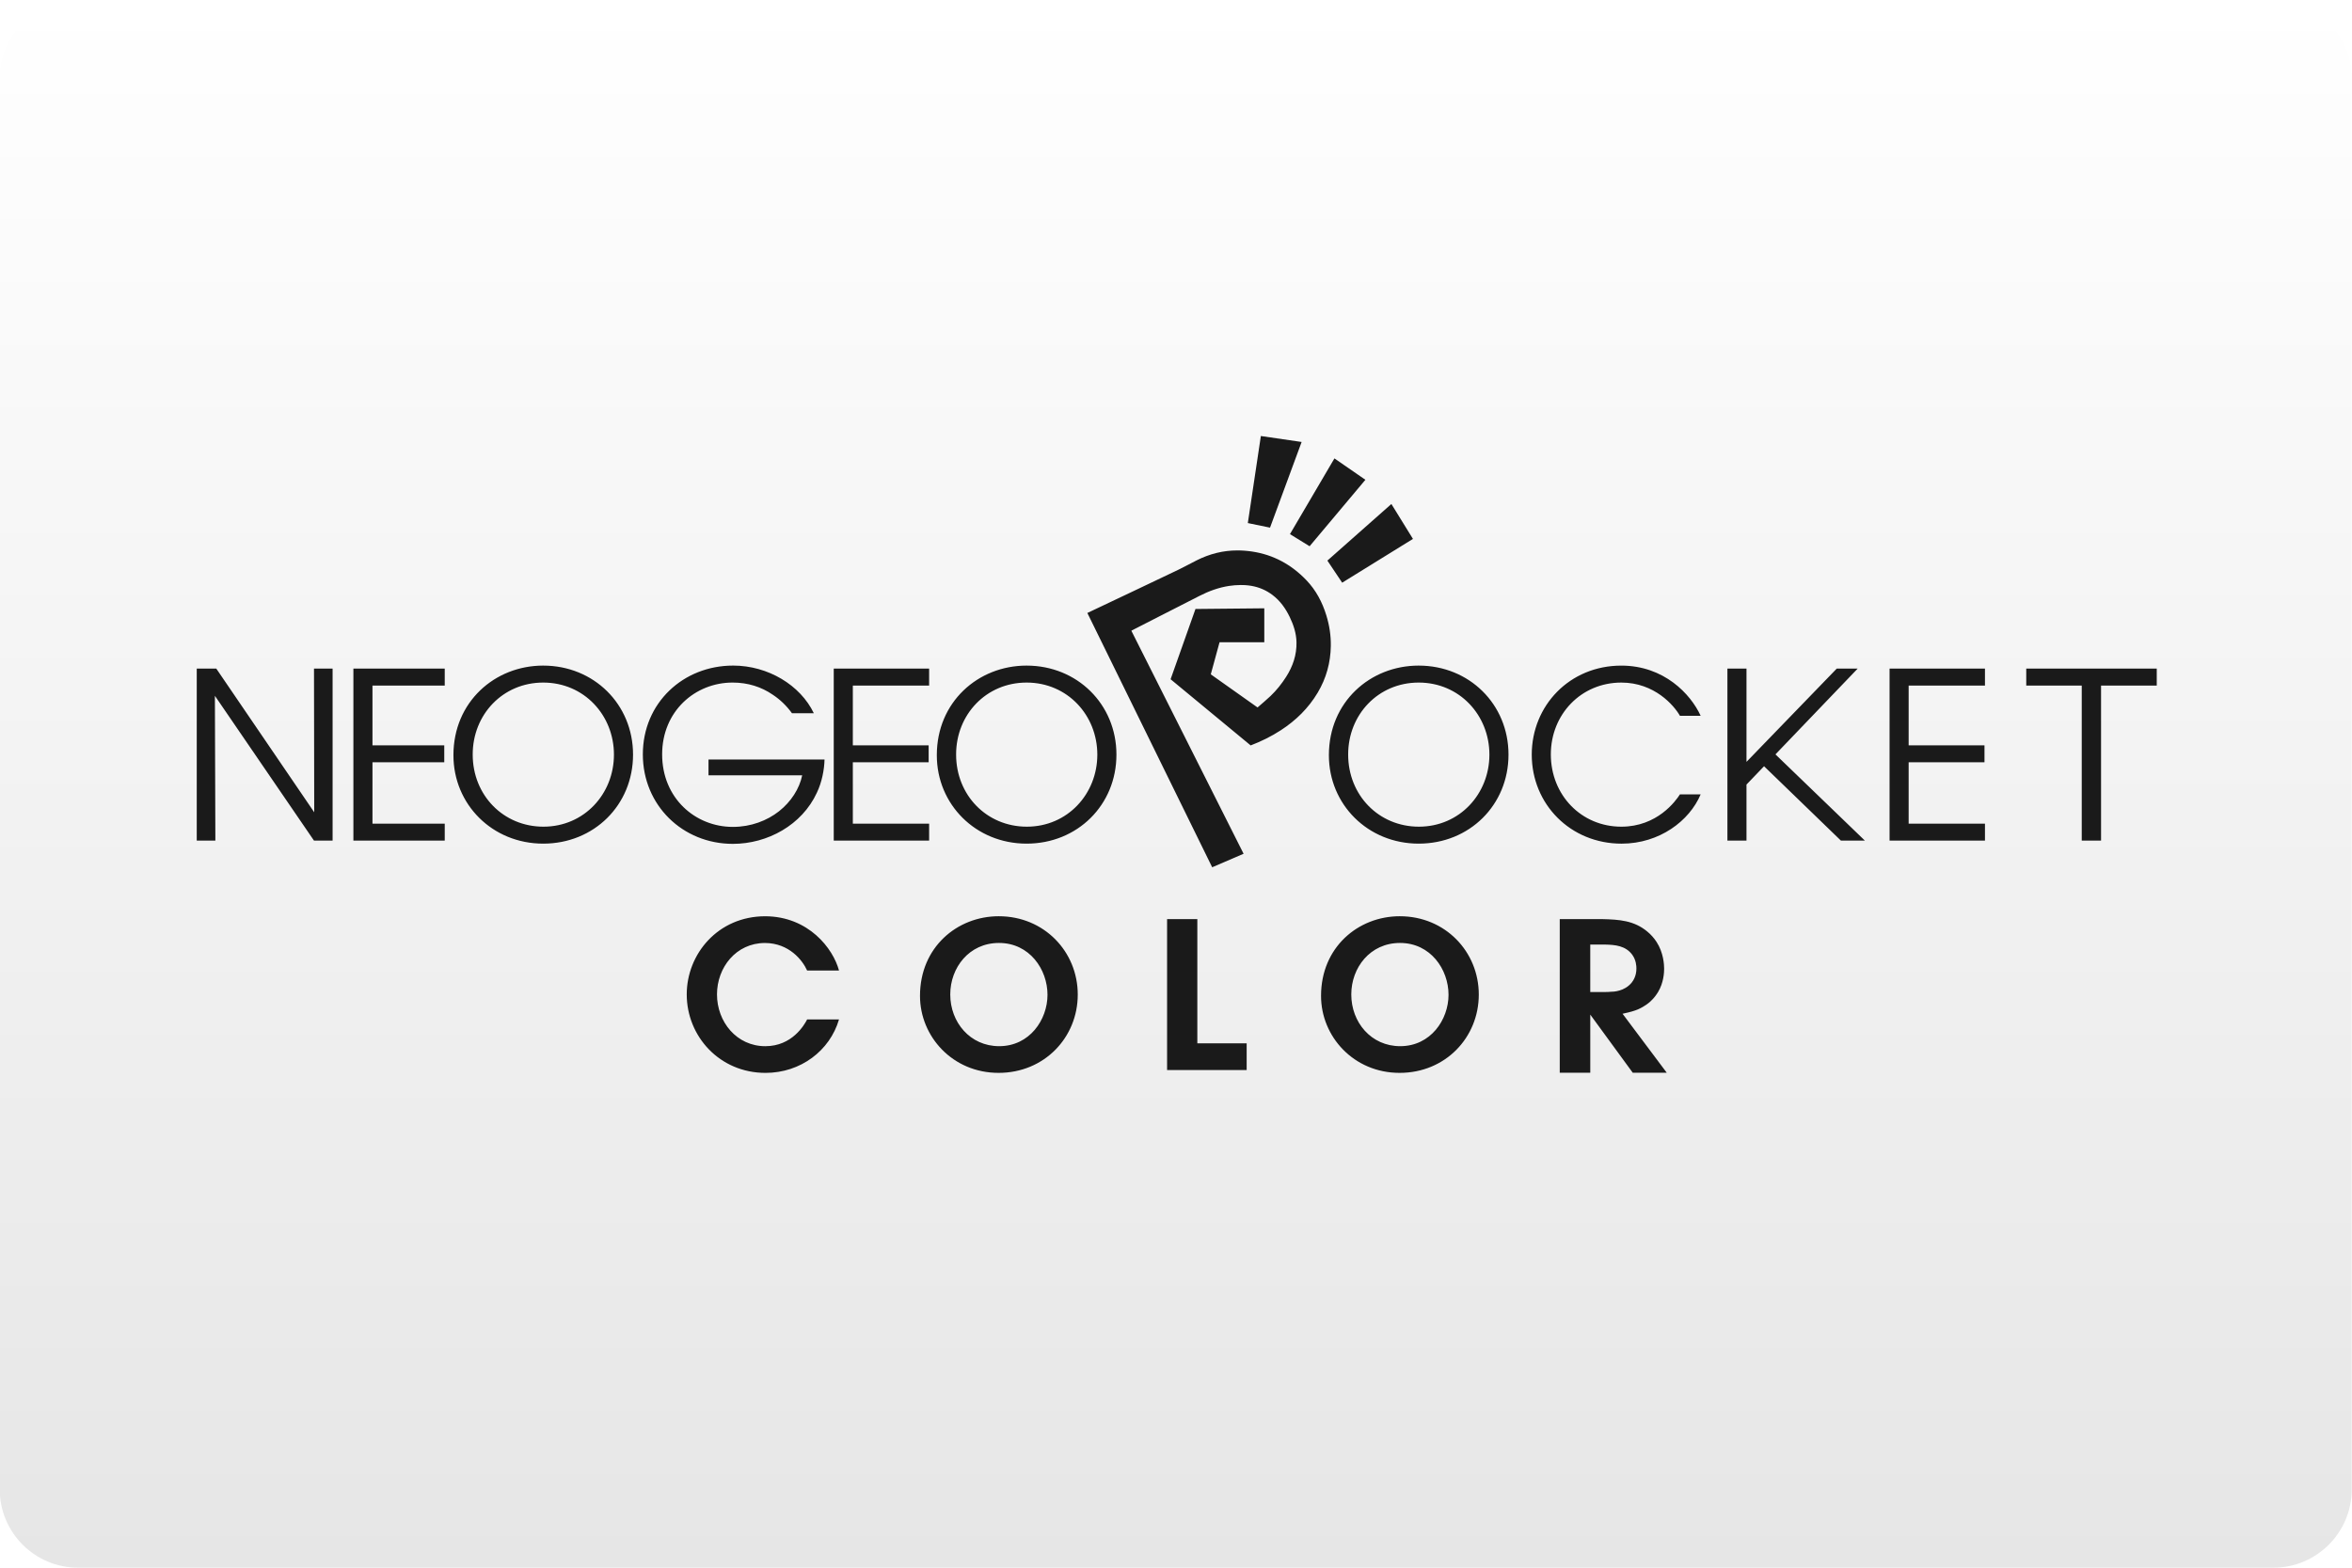
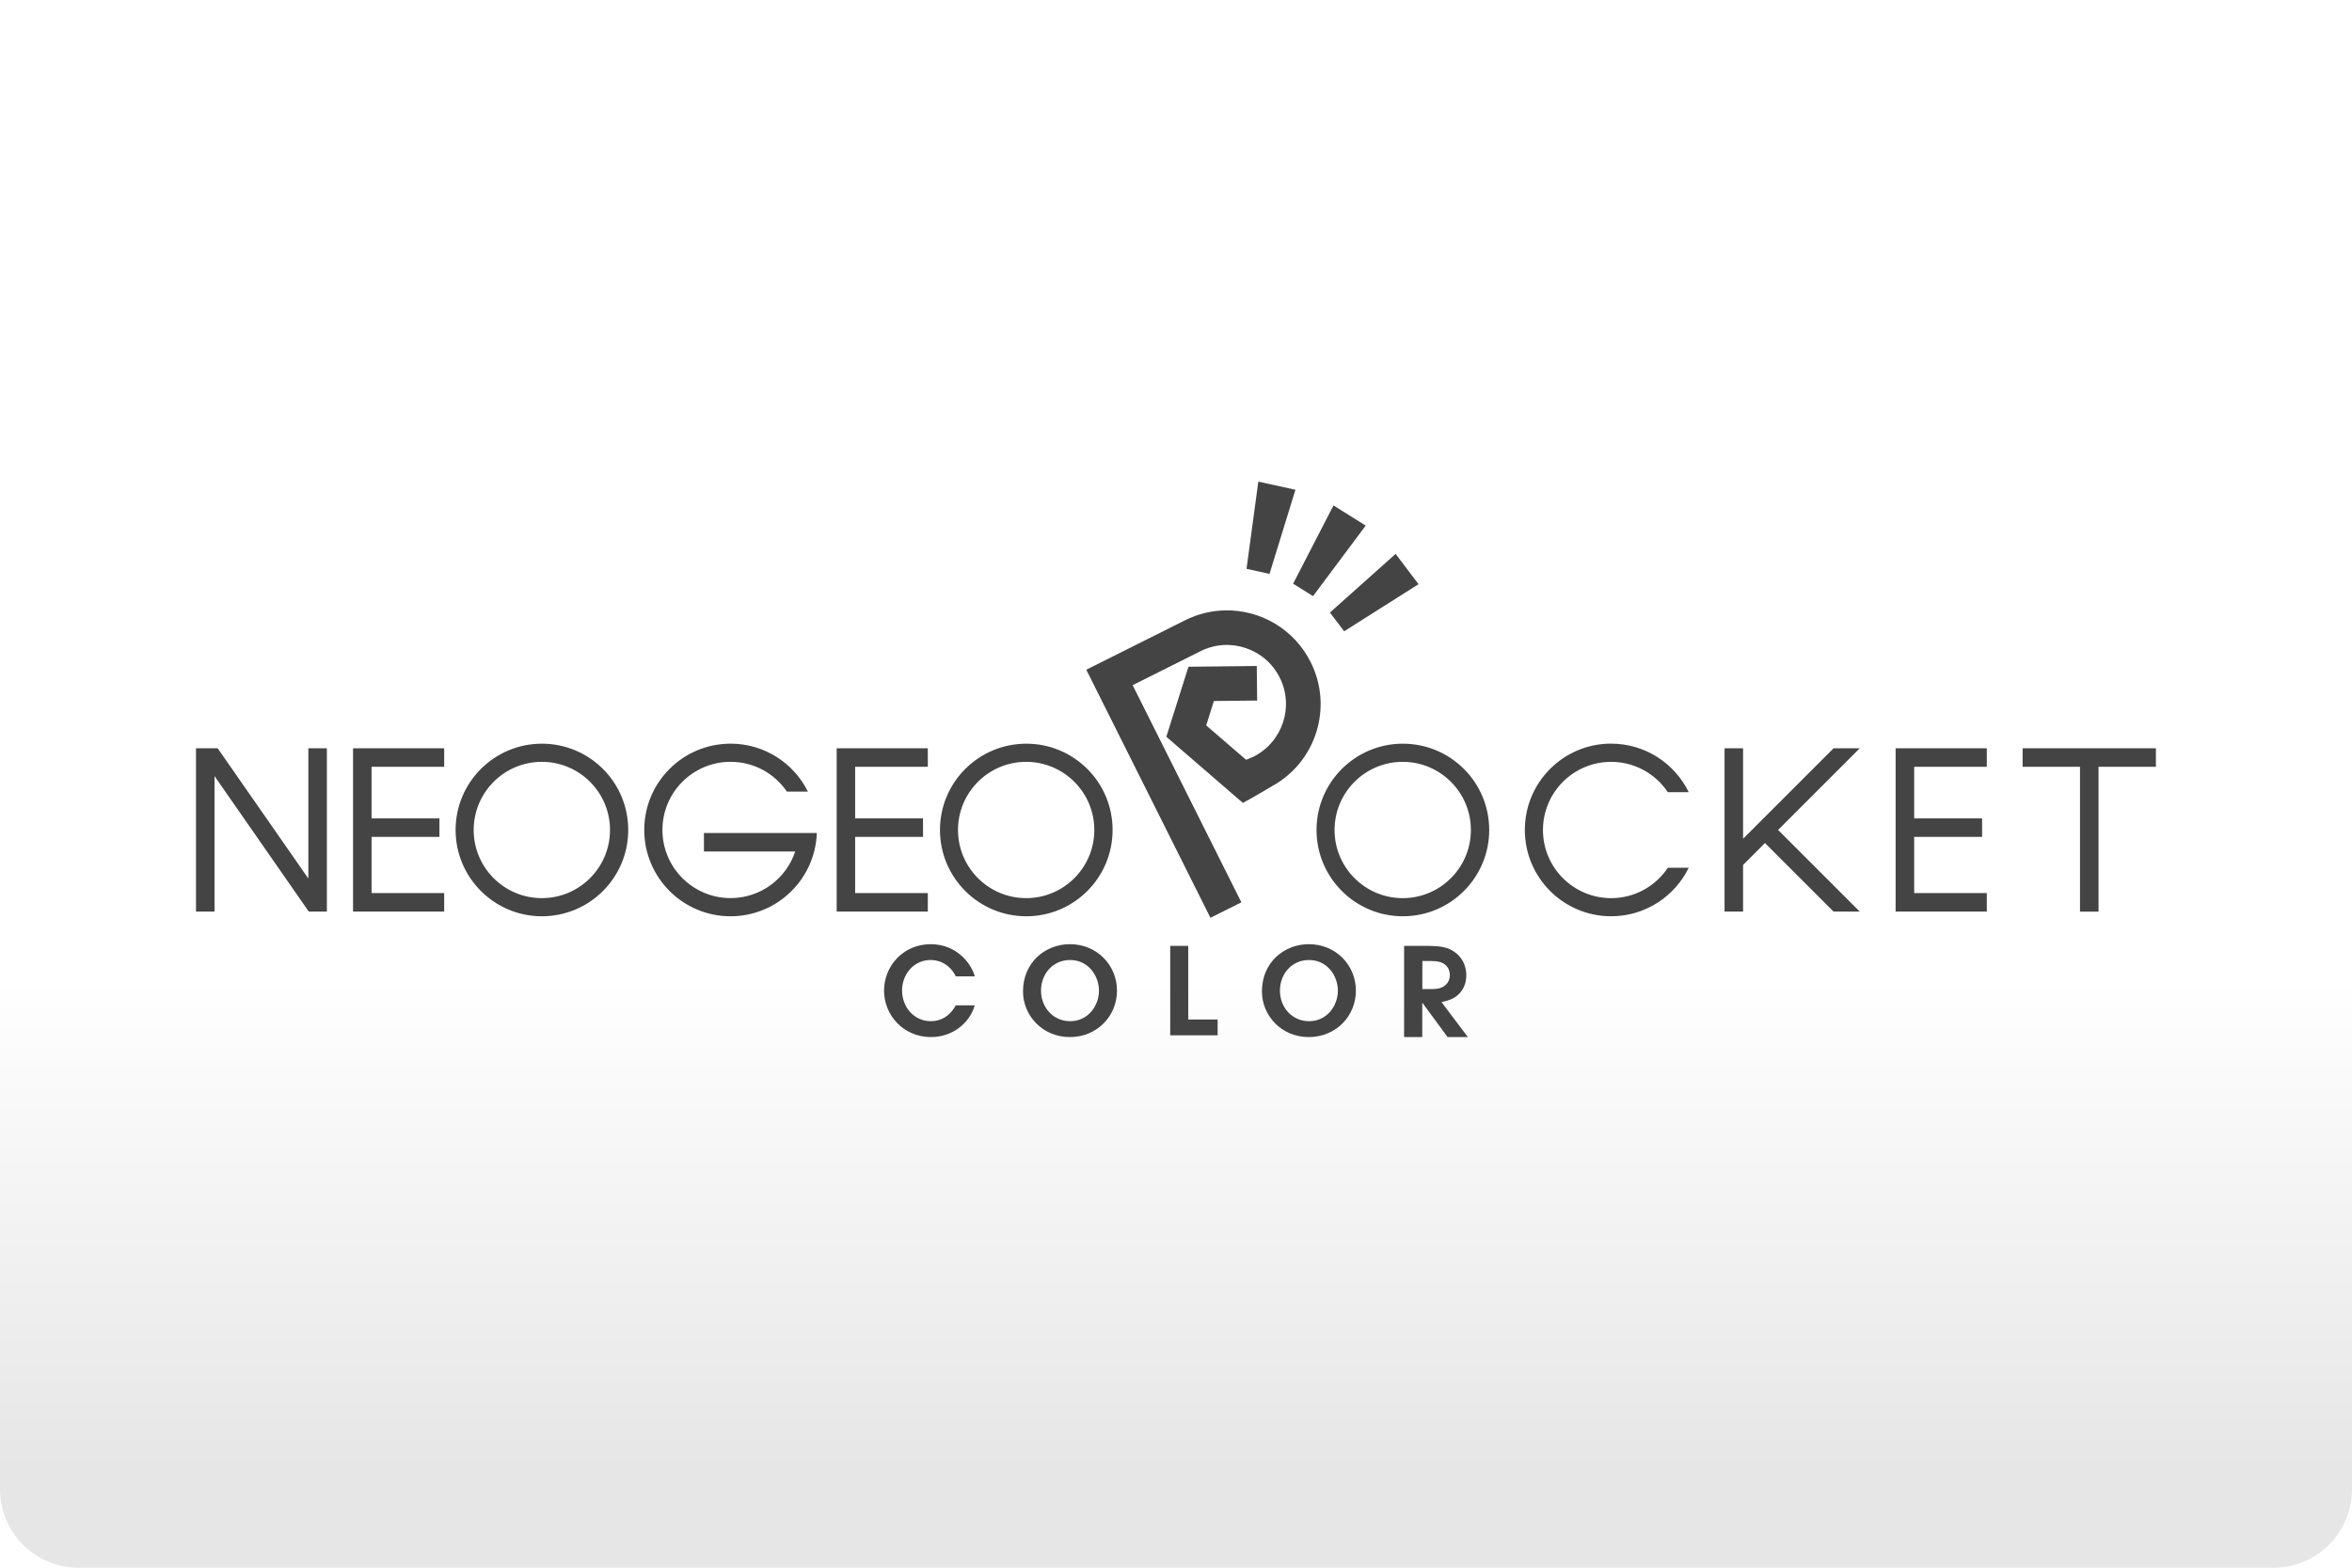
- <svg xmlns="http://www.w3.org/2000/svg" width="480" height="320" version="1.1" viewBox="0 0 480 320">
+ <svg xmlns="http://www.w3.org/2000/svg" width="480" height="320" version="1.1" viewBox="0 0 480 320" xml:space="preserve">
  <defs>
-     <linearGradient id="a" x1="81.598" x2="81.598" y2="84.667" gradientTransform="matrix(3.7795 0 0 3.7795 -.056445 0)" gradientUnits="userSpaceOnUse">
+     <linearGradient id="a" x2="0" y1="200" y2="300" gradientUnits="userSpaceOnUse">
      <stop stop-color="#fff" offset="0" />
      <stop stop-color="#e6e6e6" offset="1" />
    </linearGradient>
  </defs>
-   <rect x="-.056" width="480" height="320" ry="16" fill="url(#a)" stroke-linecap="square" stroke-linejoin="round" stroke-width="2" style="paint-order:stroke fill markers" />
-   <path d="m257.32 89c-0.889 5.932-1.775 11.851-2.662 17.77 1.523 0.313 3.006 0.62 4.531 0.933 2.151-5.833 4.294-11.644 6.449-17.487-2.793-0.408-5.541-0.811-8.318-1.216zm15.014 4.571c-3.046 5.186-6.064 10.327-9.078 15.456 1.357 0.838 2.677 1.651 4.01 2.473 3.809-4.536 7.593-9.044 11.387-13.564-2.1-1.449-4.189-2.894-6.318-4.364zm11.621 9.304c-4.37 3.867-8.71 7.708-13.061 11.556 1.014 1.517 2.006 2.999 3.018 4.508 4.825-2.984 9.635-5.958 14.445-8.935-1.478-2.392-2.929-4.746-4.402-7.129zm-31.391 9.479c-2.924-9e-3 -5.699 0.697-8.326 2.016-1.262 0.635-2.499 1.319-3.77 1.934-2.829 1.367-5.672 2.704-8.51 4.052-2.503 1.189-5.005 2.374-7.508 3.56-0.847 0.401-1.694 0.803-2.541 1.204 8.499 17.317 16.991 34.615 25.475 51.908 1e-3 -5.8e-4 3e-3 -1e-3 4e-3 -2e-3v2e-3c2.151-0.926 4.258-1.834 6.406-2.758-7.647-15.197-15.272-30.351-22.903-45.517 0.042-0.029 0.076-0.059 0.115-0.078 1.903-0.973 3.805-1.946 5.707-2.918 0.82-0.418 1.639-0.836 2.459-1.253 1.048-0.534 2.095-1.069 3.143-1.604 0.822-0.42 1.646-0.837 2.467-1.259 1.941-0.996 3.949-1.72 6.055-2.042 0.768-0.117 1.549-0.179 2.344-0.183 0.197-9.9e-4 0.393 1e-3 0.592 8e-3 2e-3 6e-5 4e-3 -6e-5 6e-3 0 0.134 5e-3 0.269 0.011 0.402 0.02 2e-3 1.1e-4 2e-3 -1.3e-4 4e-3 0 0.403 0.027 0.8 0.073 1.19 0.141 1e-3 2.3e-4 5e-3 -2.3e-4 6e-3 0 1.563 0.271 3.014 0.878 4.328 1.879 1.55 1.18 2.646 2.715 3.484 4.448 0.795 1.644 1.362 3.356 1.397 5.201 0.046 2.564-0.732 4.881-2.107 7.034-0.921 1.44-1.972 2.766-3.205 3.938-0.848 0.807-1.755 1.551-2.635 2.322-3.223-2.284-6.378-4.517-9.545-6.761 0.601-2.195 1.194-4.371 1.791-6.552h9.131v-6.925c-2e-3 2e-5 -4e-3 0-6e-3 0-4.712 0.044-9.378 0.091-14.039 0.137-1.699 4.795-3.386 9.563-5.078 14.341 5.458 4.51 10.894 9.005 16.338 13.506 1e-3 -5.3e-4 5e-3 5.2e-4 6e-3 0 2.163-0.825 4.216-1.837 6.147-3.091 3.08-1.999 5.644-4.51 7.529-7.672 1.751-2.939 2.63-6.143 2.68-9.561 0.029-2.119-0.292-4.19-0.916-6.22-0.827-2.69-2.108-5.126-4.061-7.167-3.09-3.233-6.77-5.203-11.037-5.853-0.156-0.024-0.315-0.046-0.473-0.066-2e-3 -2.3e-4 -4e-3 2.3e-4 -6e-3 0-0.158-0.02-0.315-0.04-0.475-0.057-2e-3 -1.9e-4 -4e-3 1.9e-4 -6e-3 0-0.159-0.017-0.32-0.032-0.48-0.045-2e-3 -1.5e-4 -4e-3 1.5e-4 -6e-3 0-0.161-0.013-0.322-0.026-0.484-0.035-2e-3 -1e-4 -4e-3 1.1e-4 -6e-3 0-0.163-9e-3 -0.328-0.016-0.492-0.021-1e-3 -6e-5 -2e-3 5e-5 -4e-3 0-0.196-7e-3 -0.391-0.011-0.586-0.012zm-102.95 23.506c-10.16 0-18.422 7.593-18.422 18.125 0 10.391 8.118 18.266 18.373 18.266 7.074 0 14.102-3.843 17.141-10.438 1.045-2.183 1.519-4.744 1.566-6.786h-23.68v3.226h19.123c-0.57 2.754-2.279 5.41-4.748 7.356-2.421 1.899-5.699 3.179-9.402 3.179-7.691 0-14.434-5.884-14.434-14.804 0-8.776 6.695-14.659 14.387-14.659 3.133 0 5.887 0.901 8.166 2.467 1.519 0.996 2.849 2.277 3.941 3.794h4.463c-2.754-5.74-9.353-9.727-16.475-9.727zm-38.748 2e-3c-9.924 0-18.328 7.45-18.328 18.266v0.047c0 10.011 7.929 18.03 18.328 18.03 10.351 0 18.327-7.874 18.327-18.17 0-10.295-8.024-18.172-18.327-18.172zm98.649 0c-9.923 0-18.327 7.45-18.327 18.266v0.047c0 10.011 7.928 18.03 18.327 18.03 10.351 0 18.328-7.874 18.328-18.17 0-10.295-8.025-18.172-18.328-18.172zm80.016 0c-9.925 0-18.328 7.45-18.328 18.266v0.047c0 10.011 7.931 18.03 18.328 18.03 10.352 0 18.327-7.874 18.327-18.17 0-10.295-8.022-18.172-18.327-18.172zm41.352 4e-3c-10.539 0-18.28 8.159-18.28 18.17 0 10.152 7.929 18.172 18.327 18.172 7.739 0 13.864-4.652 16.143-10.061l-4.227 2e-3c-0.854 1.328-4.602 6.595-11.963 6.595-8.168 0-14.387-6.454-14.387-14.757 0-8.16 6.173-14.659 14.387-14.659 6.79 0 10.775 4.697 11.963 6.784h4.227c-2.042-4.459-7.501-10.246-16.19-10.246zm-290.73 0.613v35.111h3.799l-0.096-29.56 20.225 29.56h3.797v-35.111h-3.797l0.047 29.323-19.987-29.323zm31.969 0v35.111h18.641v-3.464h-14.748v-12.526h14.652v-3.464h-14.652v-12.192h14.748v-3.464zm98.03 0v35.111h19.465v-3.464h-15.57v-12.526h15.476v-3.464h-15.476v-12.192h15.57v-3.464zm182.38 0v35.111h3.894v-11.443l3.584-3.741 15.69 15.184h4.891l-18.254-17.604 16.78-17.507h-4.272l-18.418 19.035v-19.035zm33.094 0v35.111h19.469v-3.464h-15.575v-12.526h15.476v-3.464h-15.476v-12.192h15.575v-3.464zm27.895 0v3.464h11.324v31.647h3.941v-31.647h11.367v-3.464zm-302.66 2.848c8.357 0 14.434 6.689 14.434 14.708 0 8.02-6.078 14.708-14.387 14.708-8.215 0-14.436-6.453-14.436-14.708v-0.049c0-8.112 6.127-14.659 14.389-14.659zm98.649 0c8.357 0 14.434 6.689 14.434 14.708 0 8.02-6.075 14.708-14.385 14.708-8.214 0-14.434-6.453-14.434-14.708v-0.049c0-8.112 6.123-14.659 14.385-14.659zm80.016 0c8.358 0 14.434 6.689 14.434 14.708 0 8.02-6.079 14.708-14.389 14.708-8.215 0-14.434-6.453-14.434-14.708v-0.049c0-8.112 6.128-14.659 14.389-14.659zm-85.693 47.697c-8.536 0-16.077 6.373-16.077 16.238v0.041c0 8.242 6.628 15.694 16.034 15.694 9.363 0 16.16-7.241 16.16-15.984 0-8.743-6.836-15.988-16.117-15.988zm81.842 0c-8.535 0-16.074 6.373-16.074 16.238v0.041c0 8.242 6.632 15.694 16.035 15.694 9.363 0 16.158-7.241 16.158-15.984 0-8.743-6.838-15.988-16.12-15.988zm-129.49 4e-3c-9.696 0-16.035 7.744-16.035 15.945 0 8.575 6.713 16.027 16.077 16.027 7.168 0 13.134-4.538 14.998-10.908l-6.504 2e-3c-0.579 1.125-3.066 5.457-8.535 5.457-5.842 0-9.861-4.955-9.861-10.576 0-5.455 3.854-10.492 9.82-10.492 4.89 0.043 7.624 3.497 8.576 5.621h6.504c-1.201-4.498-6.214-11.033-15.039-11.076zm162.13 0.578v31.358h6.231v-11.859l8.664 11.859h6.941l-9.018-12.036c1.636-0.355 2.385-0.577 3.137-0.888 0.399-0.177 1.46-0.665 2.477-1.556 0.929-0.843 1.326-1.511 1.637-1.997 1.148-1.911 1.236-3.998 1.236-4.75 0-0.846-0.131-3.288-1.547-5.467-0.486-0.755-1.149-1.508-1.855-2.088-2.742-2.308-5.791-2.485-9.24-2.572zm-80.134 4e-3v30.809h16.241v-5.453h-10.068v-25.356zm-34.307 4.868c6.257 0 9.902 5.419 9.902 10.58 0 5.078-3.644 10.49-9.859 10.49-5.967 0-9.986-4.912-9.986-10.534v-0.041c0-5.415 3.812-10.496 9.943-10.496zm81.842 0c6.255 0 9.902 5.419 9.902 10.58 0 5.078-3.646 10.49-9.861 10.49-5.965 0-9.984-4.912-9.984-10.534v-0.041c0-5.415 3.812-10.496 9.943-10.496zm38.827 0.328h2.961c2.123 0.046 4.244 0.223 5.615 2.09 0.796 1.107 0.842 2.309 0.842 2.797 0 1.511-0.62 2.443-0.973 2.889-1.459 1.776-3.67 1.864-4.332 1.864-0.356 0.045-0.663 0.045-1.018 0.045h-3.096z" fill="#1a1a1a" stroke-width=".705" />
-   <style type="text/css">.st0{fill:#FC0C18;}
- 	.st1{fill:#FC0C18;}</style>
+   <rect width="480" height="320" ry="16" fill="url(#a)" />
+   <path d="m256.8 98.31-2.406 17.8 4.688 1.031 5.293-17.17zm15.34 4.865-8.238 15.97 4.062 2.541 10.75-14.4zm12.68 9.885-13.4 11.97 2.896 3.834 15.18-9.615zm-34.71 11.53c-2.783 0.041-5.601 0.692-8.258 2.02l-13.85 6.938-5.271 2.635-1.041 0.521 25.34 50.64 6.312-3.156-22.19-44.33 13.86-6.938c5.938-2.979 13.18-0.553 16.16 5.395 2.979 5.937 0.562 13.17-5.375 16.15 0 0-0.988 0.448-1.488 0.625l-8.146-7.021 1.572-4.979 8.824-0.094-0.074-7.053-13.94 0.156-4.52 14.29 0.312 0.27 15.31 13.23c1.458-0.729 5.979-3.428 5.979-3.428 8.948-4.927 12.48-16.08 7.865-25.29-3.392-6.798-10.28-10.69-17.39-10.58zm78.69 27.2c-9.729 0-17.61 7.886-17.61 17.62 0 9.729 7.884 17.62 17.61 17.62 6.958 0 12.98-4.042 15.84-9.906h-4.27v0.019c-2.49 3.729-6.741 6.188-11.57 6.188-7.677 0-13.91-6.229-13.91-13.91 0-7.677 6.229-13.91 13.91-13.91 4.823 0 9.074 2.458 11.57 6.188h4.27c-2.865-5.865-8.875-9.906-15.84-9.906zm-218.2 0.012c-9.729 0-17.62 7.884-17.62 17.61s7.886 17.62 17.62 17.62 17.61-7.886 17.61-17.62-7.884-17.61-17.61-17.61zm38.49 0c-9.729 0-17.61 7.884-17.61 17.61s7.884 17.62 17.61 17.62c9.521 0 17.27-7.552 17.61-17h-23.04v3.781h18.63c-1.844 5.521-7.042 9.51-13.19 9.51-7.677 0-13.91-6.229-13.91-13.91s6.229-13.91 13.91-13.91c4.781 0 8.99 2.407 11.49 6.084h4.291c-2.885-5.802-8.865-9.791-15.78-9.791zm60.36 0c-9.729 0-17.62 7.884-17.62 17.61s7.886 17.62 17.62 17.62c9.729 0 17.61-7.886 17.61-17.62s-7.884-17.61-17.61-17.61zm76.85 0c-9.729 0-17.62 7.884-17.62 17.61s7.886 17.62 17.62 17.62c9.729 0 17.62-7.886 17.62-17.62s-7.886-17.61-17.62-17.61zm-246.3 0.947v33.33h3.781v-27.66l19.24 27.66h3.688v-33.33h-3.781v26.58l-18.5-26.58zm32.05 0v33.33h18.6v-3.781h-14.82v-11.47h13.85v-3.771h-13.85v-10.54h14.82v-3.771h-14.82zm98.7 0v33.33h18.6v-3.781h-14.83v-11.47h13.85v-3.771h-13.85v-10.54h14.83v-3.772h-14.83zm181.2 0v33.33h3.781v-9.521l4.469-4.479 14 14h5.344l-16.67-16.67 16.67-16.67h-5.344l-18.47 18.47v-18.47zm34.91 0v33.33h18.61v-3.781h-14.82v-11.47h13.86v-3.771h-13.86v-10.54h14.82v-3.772h-14.82zm25.92 0v3.771h11.71v29.56h3.781v-29.56h11.71v-3.771h-15.49zm-302.2 2.76c7.677 0 13.91 6.229 13.91 13.91 0 7.677-6.229 13.91-13.91 13.91-7.677 0-13.91-6.229-13.91-13.91 0-7.677 6.229-13.91 13.91-13.91zm98.84 0c7.677 0 13.91 6.229 13.91 13.91 0 7.677-6.229 13.91-13.91 13.91-7.677 0-13.91-6.229-13.91-13.91 0-7.677 6.229-13.91 13.91-13.91zm76.85 0c7.677 0 13.91 6.229 13.91 13.91 0 7.677-6.229 13.91-13.91 13.91-7.677 0-13.91-6.229-13.91-13.91 0-7.677 6.229-13.91 13.91-13.91zm-96.3 37.22c-5.771 0-9.551 4.594-9.551 9.459 0 5.083 3.989 9.5 9.572 9.5 4.271 0 7.823-2.688 8.938-6.469l-3.875-0.01c-0.344 0.667-1.824 3.238-5.084 3.238-3.479 0-5.875-2.936-5.875-6.27 0-3.229 2.303-6.219 5.855-6.219 2.906 0.031 4.541 2.072 5.104 3.332h3.875c-0.719-2.667-3.699-6.531-8.959-6.562zm28.38 0c-5.083 0-9.572 3.771-9.572 9.625v0.031c0 4.885 3.949 9.303 9.553 9.303 5.573 0 9.625-4.291 9.625-9.479 0-5.188-4.074-9.48-9.605-9.48zm48.76 0c-5.083 0-9.574 3.771-9.574 9.625v0.031c0 4.885 3.949 9.303 9.553 9.303 5.573 0 9.625-4.291 9.625-9.479 0-5.188-4.072-9.48-9.604-9.48zm-28.29 0.344v18.26h9.678v-3.23h-6v-15.03zm47.73 0v18.61h3.707v-7.031l5.168 7.031h4.135l-5.375-7.137c0.969-0.219 1.417-0.344 1.865-0.531 0.24-0.104 0.874-0.385 1.479-0.916 0.562-0.5 0.791-0.896 0.979-1.188 0.688-1.135 0.74-2.374 0.74-2.822 0-0.5-0.072-1.949-0.916-3.24-0.292-0.448-0.689-0.896-1.105-1.24-1.635-1.375-3.448-1.479-5.5-1.531zm-68.17 2.887c3.729 0 5.896 3.207 5.896 6.27 0 3.01-2.167 6.219-5.875 6.219-3.552 0-5.947-2.905-5.947-6.238v-0.031c0-3.208 2.27-6.219 5.926-6.219zm48.76 0c3.719 0 5.895 3.207 5.895 6.27 0 3.01-2.167 6.219-5.875 6.219-3.552 0-5.947-2.905-5.947-6.238v-0.031c0-3.208 2.271-6.219 5.928-6.219zm23.14 0.197h1.762c1.26 0.031 2.531 0.136 3.344 1.24 0.479 0.656 0.5 1.365 0.5 1.656 0 0.896-0.376 1.447-0.584 1.707-0.875 1.052-2.188 1.105-2.584 1.105-0.208 0.031-0.395 0.031-0.604 0.031h-1.844z" fill="#444" />
</svg>
